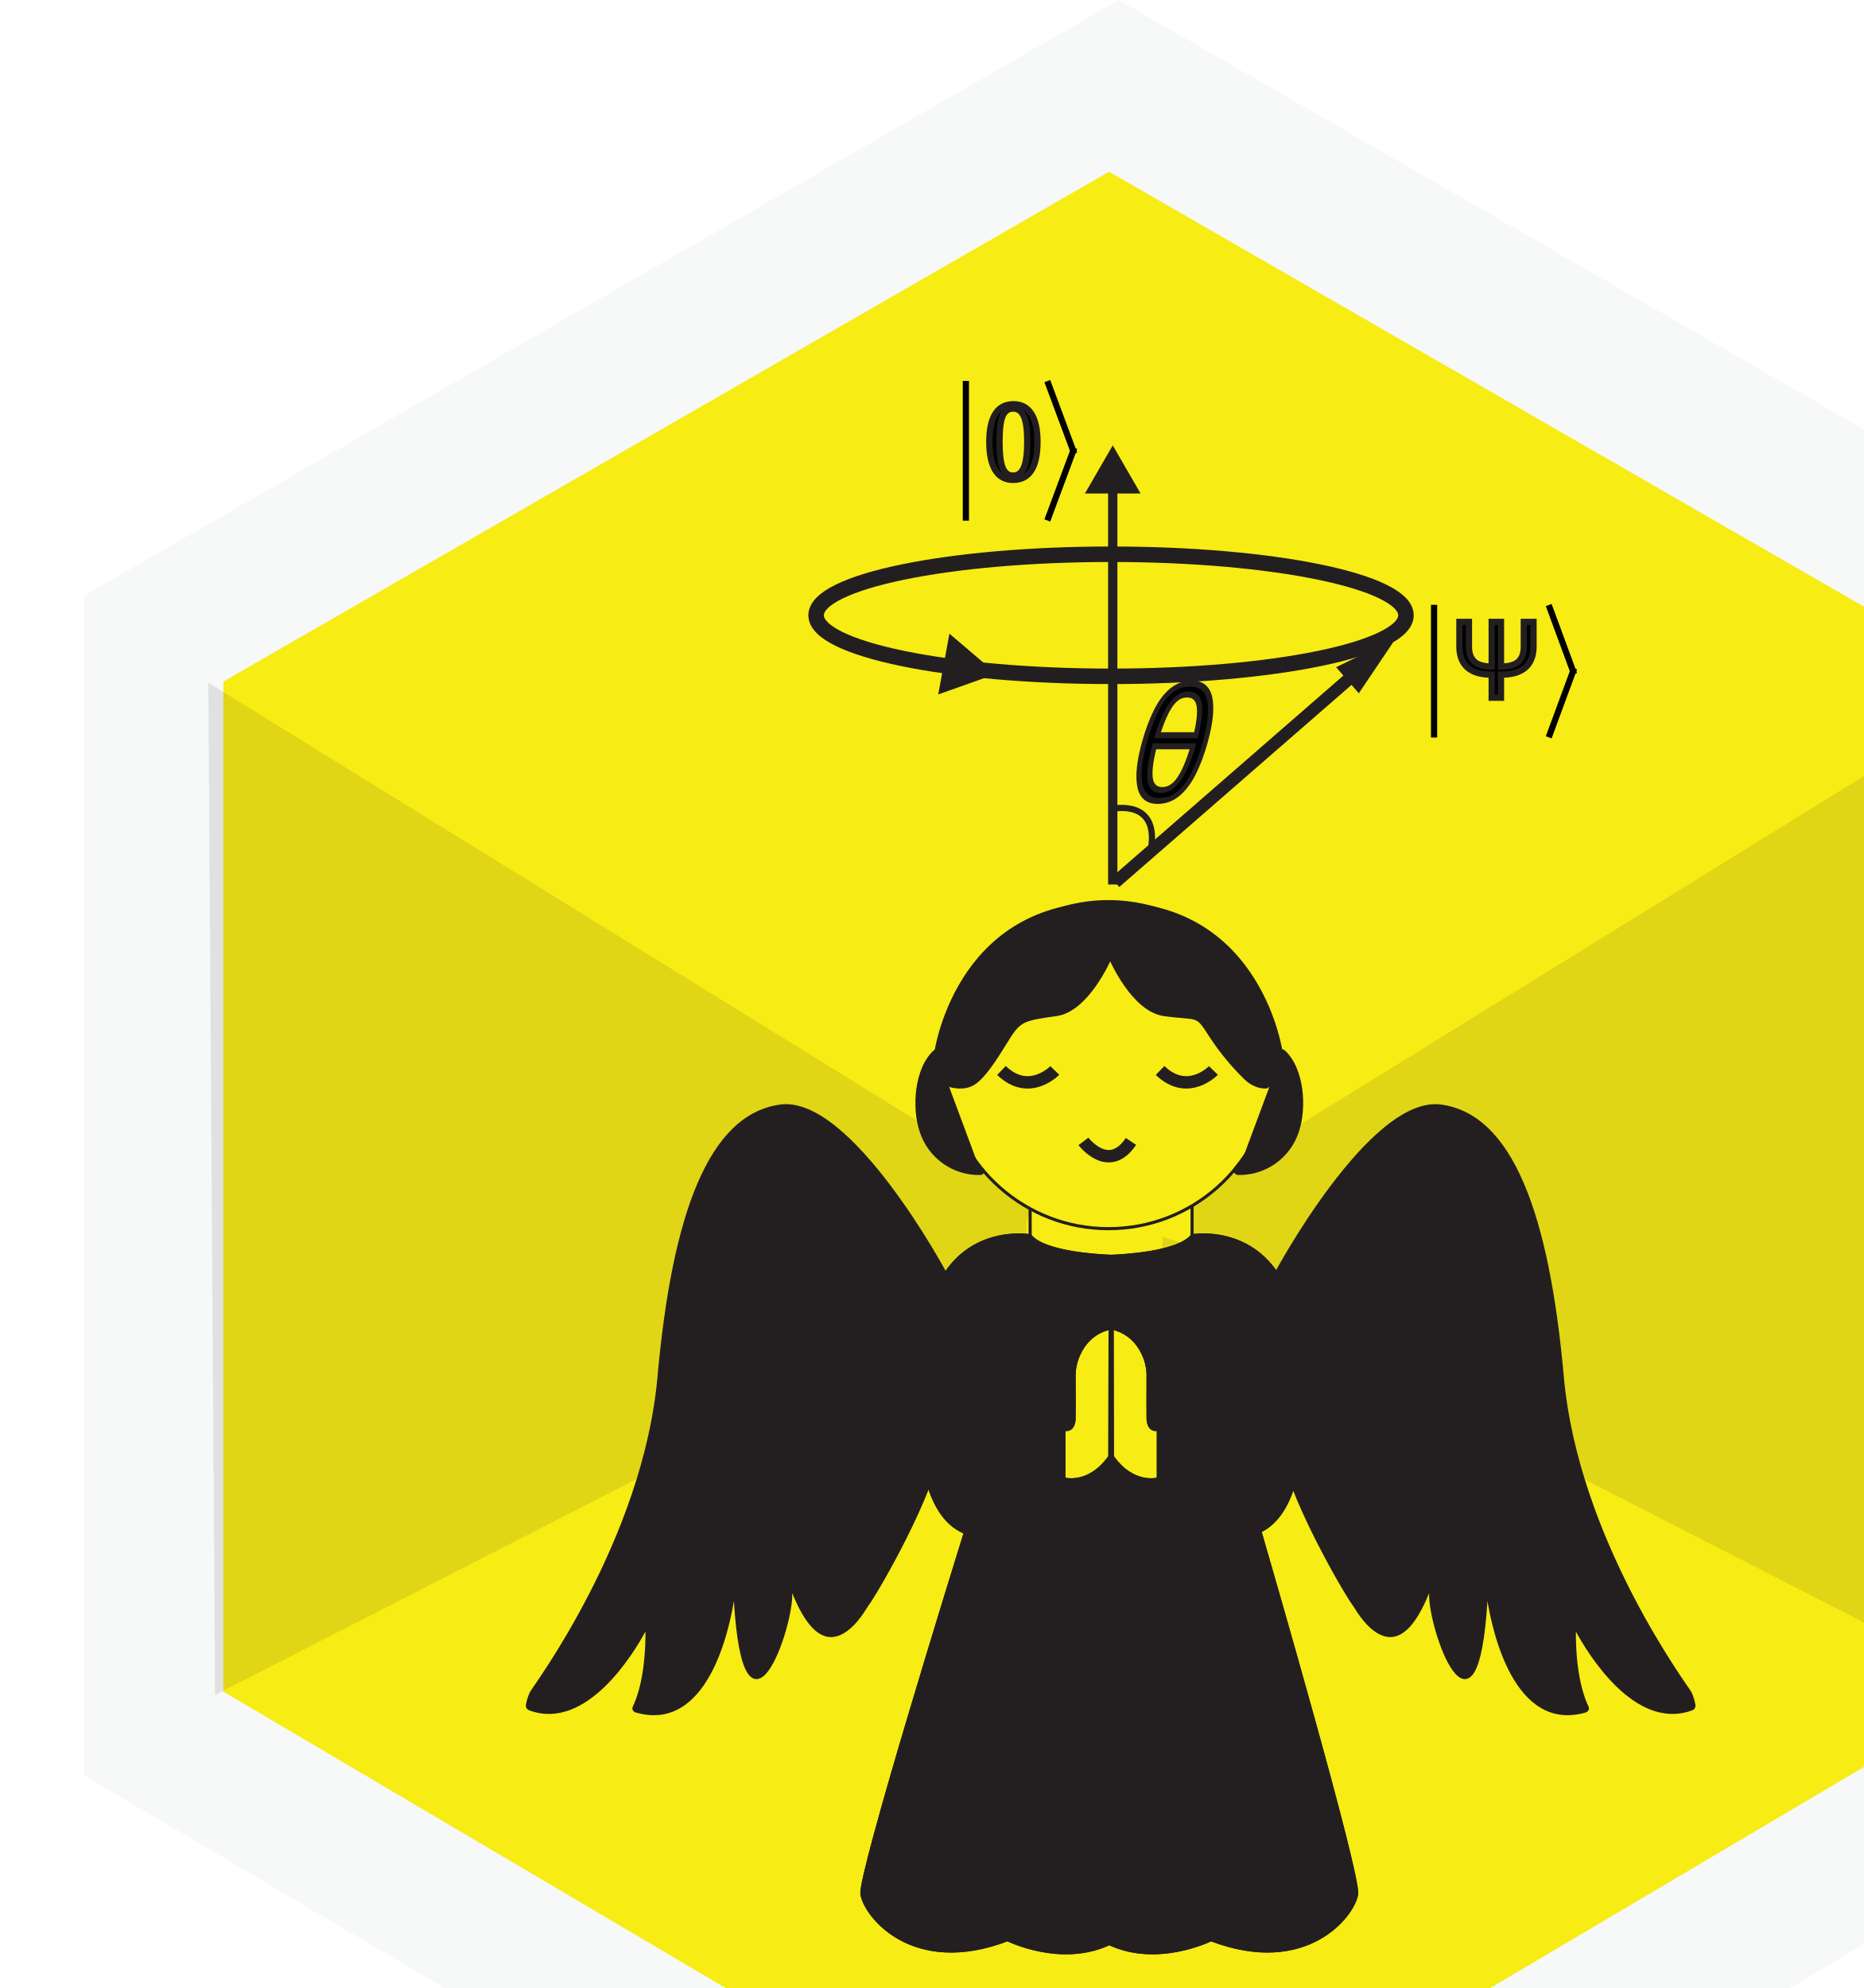
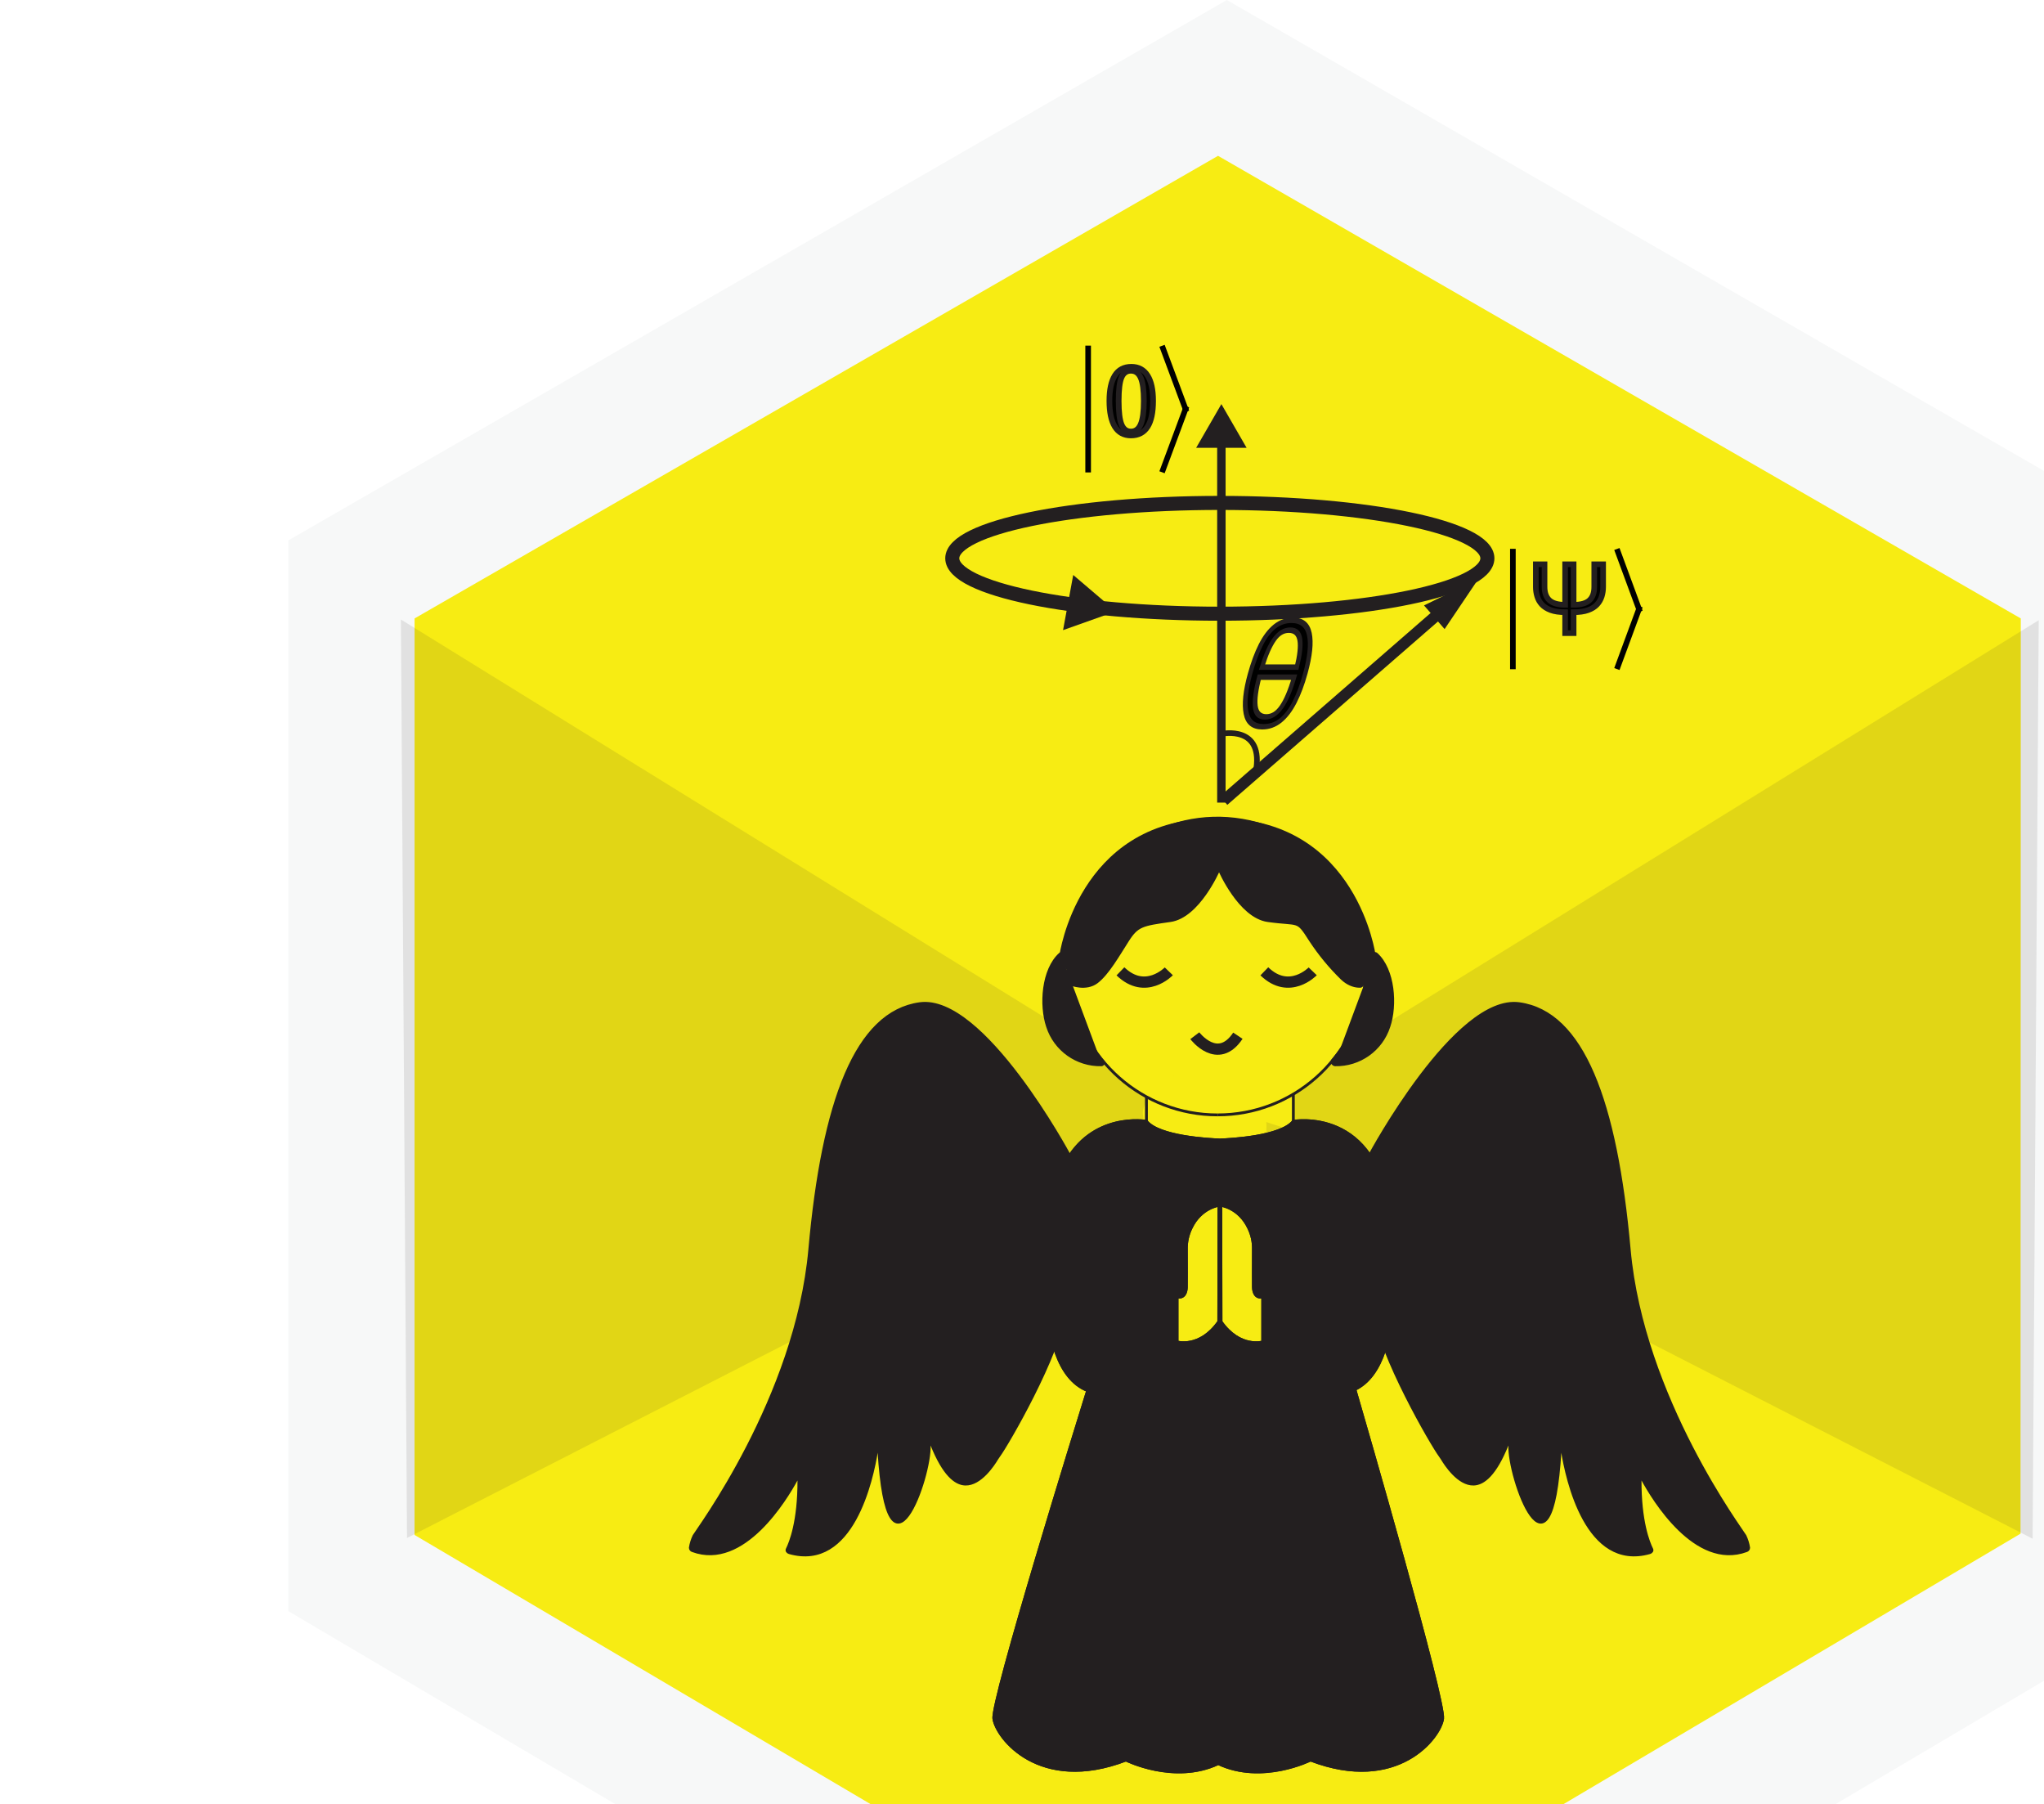
- <svg xmlns="http://www.w3.org/2000/svg" viewBox="0 0 667.501 769.915" transform="scale(1.2)" width="150" height="160">
+ <svg xmlns="http://www.w3.org/2000/svg" viewBox="0 0 667.501 769.915" transform="scale(1.2)" width="170" height="150">
  <defs>
    <style>
      .cls-1 {
        fill: #f7f8f8;
      }

      .cls-12, .cls-2 {
        fill: #f7ec13;
      }

      .cls-10, .cls-13, .cls-3, .cls-5, .cls-7, .cls-8, .cls-9 {
        fill: none;
      }

      .cls-4 {
        fill: #2b2626;
        opacity: 0.11;
      }

      .cls-10, .cls-11, .cls-12, .cls-14, .cls-15, .cls-16, .cls-5, .cls-7, .cls-8, .cls-9 {
        stroke: #231f20;
      }

      .cls-10, .cls-11, .cls-12, .cls-13, .cls-14, .cls-15, .cls-16, .cls-5, .cls-7, .cls-8, .cls-9 {
        stroke-miterlimit: 10;
      }

      .cls-5 {
        stroke-width: 4px;
      }

      .cls-11, .cls-6 {
        fill: #231f20;
      }

      .cls-7 {
        stroke-width: 3px;
      }

      .cls-13, .cls-14, .cls-15, .cls-16, .cls-9 {
        stroke-width: 2px;
      }

      .cls-10 {
        stroke-width: 5px;
      }

      .cls-13 {
        stroke: #000;
        stroke-linecap: square;
      }

      .cls-14 {
        font-size: 36.199px;
        font-family: TimesNewRomanPSMT, Times New Roman;
      }

      .cls-15 {
        font-size: 50.697px;
      }

      .cls-15, .cls-16 {
        font-family: SymbolMT, Symbol;
      }

      .cls-16 {
        font-size: 34.284px;
      }
    </style>
  </defs>
  <g id="Layer_14" data-name="Layer 14">
    <polygon class="cls-1" points="333.909 0 0.019 192.208 0 573.009 333.676 769.915 667.389 572.487 667.501 192.208 333.909 0" />
  </g>
  <g id="Layer_12" data-name="Layer 12">
    <polygon class="cls-2" points="330.774 55.42 44.952 219.957 44.937 545.936 330.575 714.495 616.245 545.489 616.341 219.957 330.774 55.42" />
  </g>
  <g id="Layer_13" data-name="Layer 13">
    <path class="cls-3" d="M620.586,547.444" transform="translate(-0.03263 -0.1671)" />
    <path class="cls-4" d="M305.11,404.745c.681-3.004-1.822-7.556-.798-10.451.46-1.3.933-2.607,1.269-3.946.297-1.182.3-.04.094-1.628a5.786,5.786,0,0,1,.77-3.634L40.118,220.508l2.17,326.681L302.543,413.887C307.136,413.535,304.3,408.319,305.11,404.745Z" transform="translate(-0.03263 -0.1671)" />
    <path class="cls-4" d="M346.95,391.199a12.469,12.469,0,0,1,.547,2.372,49.865,49.865,0,0,1,.075,14.036l273.014,139.836,2.17-326.681Z" transform="translate(-0.03263 -0.1671)" />
  </g>
  <g id="Layer_22" data-name="Layer 22">
    <polyline class="cls-2" points="357.24 389.803 347.697 393.936 346.644 398.66 354.272 401.149 357.559 399.681" />
    <polygon class="cls-2" points="354.639 373.351 355.692 384.266 344.585 384.649 344.011 374.021 354.639 373.351" />
  </g>
  <g id="Layer_9" data-name="Layer 9">
    <g>
      <line class="cls-5" x1="332.761" y1="284.753" x2="410.581" y2="217.038" />
      <polygon class="cls-6" points="411.373 223.744 423.413 205.872 404.05 215.327 411.373 223.744" />
    </g>
    <g>
      <line class="cls-7" x1="331.965" y1="285.463" x2="331.965" y2="156.646" />
      <polygon class="cls-6" points="340.941 159.272 331.965 143.728 322.99 159.272 340.941 159.272" />
    </g>
    <path class="cls-8" d="M331.187,270.823" transform="translate(-0.03263 -0.1671)" />
    <path class="cls-9" d="M331.998,261.178s15.506-3.363,12.193,13.774" transform="translate(-0.03263 -0.1671)" />
  </g>
  <g id="Layer_3" data-name="Layer 3">
    <path class="cls-8" d="M282.114,284.814" transform="translate(-0.03263 -0.1671)" />
    <path class="cls-8" d="M306.021,263.1" transform="translate(-0.03263 -0.1671)" />
    <path class="cls-8" d="M300.152,288.946" transform="translate(-0.03263 -0.1671)" />
    <path class="cls-8" d="M303.371,261.979" transform="translate(-0.03263 -0.1671)" />
    <path class="cls-8" d="M330.673,264.861" transform="translate(-0.03263 -0.1671)" />
  </g>
  <g id="Layer_7" data-name="Layer 7">
    <ellipse class="cls-10" cx="331.413" cy="198.574" rx="95.181" ry="19.7" />
    <polygon class="cls-6" points="275.642 224.119 294.434 217.443 279.258 204.504 275.642 224.119" />
  </g>
  <g id="Layer_5" data-name="Layer 5">
    <path class="cls-11" d="M276.437,465.92c-2.163,16.311-20.784,48.277-23.618,52.042a12.256,12.256,0,0,0-.739,1.102c-1.206,2.024-5.814,9.103-11.169,8.95-3.562-.102-7.696-3.496-11.896-13.902-.155-.385-.992-.353-.969.049.637,11.08-14.741,54.547-17.866,1.997-.022-.378-.776-.386-.836-.01-1.635,10.281-8.61,42.598-31.047,36.258-.652-.184-1-.73-.754-1.222,1.185-2.371,4.224-9.9,4.155-24.642-.002-.384-.699-.497-.892-.142-3.7,6.821-18.795,31.979-36.924,25.298a1.09,1.09,0,0,1-.806-1.05,15.016,15.016,0,0,1,1.315-4.236c.754-1.501,36.445-49.025,41.179-101.832s16.576-84.333,39.134-87.439,53.083,53.714,53.083,53.714" transform="translate(-0.03263 -0.1671)" />
    <path class="cls-11" d="M386.216,465.92c2.163,16.311,20.784,48.277,23.618,52.042a12.256,12.256,0,0,1,.739,1.102c1.206,2.024,5.814,9.103,11.169,8.95,3.562-.102,7.696-3.496,11.896-13.902.155-.385.992-.353.969.049-.637,11.08,14.741,54.547,17.866,1.997.022-.378.776-.386.836-.01,1.635,10.281,8.61,42.598,31.047,36.258.652-.184 1-.73.754-1.222-1.185-2.371-4.224-9.9-4.155-24.642.002-.384.699-.497.892-.142,3.7,6.821,18.795,31.979,36.924,25.298a1.09,1.09,0,0,0,.806-1.05,15.016,15.016,0,0,0-1.315-4.236c-.754-1.501-36.445-49.025-41.179-101.832s-16.576-84.333-39.134-87.439S384.868,410.854,384.868,410.854" transform="translate(-0.03263 -0.1671)" />
    <path class="cls-8" d="M421.813,511.051" transform="translate(-0.03263 -0.1671)" />
    <path class="cls-8" d="M385.878,414.095" transform="translate(-0.03263 -0.1671)" />
    <path class="cls-8" d="M356.422,398.988" transform="translate(-0.03263 -0.1671)" />
    <path class="cls-8" d="M275.88,414.095" transform="translate(-0.03263 -0.1671)" />
    <path class="cls-8" d="M239.945,511.051" transform="translate(-0.03263 -0.1671)" />
    <path class="cls-8" d="M305.335,398.988" transform="translate(-0.03263 -0.1671)" />
    <line class="cls-8" x1="305.303" y1="390.293" x2="305.303" y2="398.821" />
    <path class="cls-8" d="M330.637,396.7" transform="translate(-0.03263 -0.1671)" />
    <path class="cls-8" d="M312.288,314.482" transform="translate(-0.03263 -0.1671)" />
    <path class="cls-8" d="M278.09,344.439" transform="translate(-0.03263 -0.1671)" />
    <path class="cls-11" d="M278.978,332.819a52.849,52.849,0,0,1,104.12,17.516c.055.646-4.15,1.677-8.177-2.101a81.34,81.34,0,0,1-11.239-13.624c-4.912-7.691-3.638-5.402-15.165-7.02-10.002-1.404-17.101-17.836-17.101-17.836l-.242-.56-.242.56s-7.098,16.432-17.101,17.836-11.777,1.716-15.165,7.02-7.098,11.856-10.97,14.82-9.196.78-9.196.78l-.357-.146a53.219,53.219,0,0,1,.226-13.908Q278.622,334.47,278.978,332.819Z" transform="translate(-0.03263 -0.1671)" />
    <path class="cls-5" d="M313.294,345.641s-8.281,8.632-17.208,0" transform="translate(-0.03263 -0.1671)" />
    <path class="cls-5" d="M364.488,345.641s-8.281,8.632-17.208,0" transform="translate(-0.03263 -0.1671)" />
    <path class="cls-5" d="M322.544,368.539s8.147,10.751,15.326,0" transform="translate(-0.03263 -0.1671)" />
    <path class="cls-8" d="M404.049,551.144" transform="translate(-0.03263 -0.1671)" />
    <path class="cls-8" d="M240.805,515.887" transform="translate(-0.03263 -0.1671)" />
    <path class="cls-8" d="M266.402,535.44" transform="translate(-0.03263 -0.1671)" />
    <path class="cls-8" d="M348.749,444.657" transform="translate(-0.03263 -0.1671)" />
    <path class="cls-8" d="M273.155,494.11" transform="translate(-0.03263 -0.1671)" />
    <path class="cls-8" d="M295.706,495.711" transform="translate(-0.03263 -0.1671)" />
    <path class="cls-8" d="M316.222,477.435v1.32s-3.134,15.471-23.952,17.043a17.416,17.416,0,0,1-7.835-1.059" transform="translate(-0.03263 -0.1671)" />
    <path class="cls-8" d="M357.597,398.988" transform="translate(-0.03263 -0.1671)" />
    <line class="cls-8" x1="357.564" y1="389.279" x2="357.564" y2="398.821" />
    <path class="cls-8" d="M379.476,494.324c20.279-9.646,12.275-61.427,12.275-61.427-3.926-39.317-34.154-33.907-34.154-33.907-4.398,5.548-22.216,6.493-26.134,6.632-3.909-.138-21.728-1.083-26.125-6.632,0,0-19.495-3.487-29.209,15.495a51.546,51.546,0,0,0-4.945,18.412s-8.256,53.411,13.252,61.843c-3.589,11.536-34.255,110.358-33.379,116.704.935,6.737,16.133,26.502,46.994,14.713,0,0,17.178,8.628,32.832,1.263,15.645,7.365,32.823-1.263,32.823-1.263,30.86,11.789,46.059-7.976,46.994-14.713C411.574,605.064,382.551,504.898,379.476,494.324Zm-48.409-24.044c-6.74,9.606-14.845,7.196-14.845,7.196V461.418c3.387.78,3.303-3.424,3.303-3.424s.059-8.783,0-13.399a16.575,16.575,0,0,1,1.702-7.713c3.463-7.259,9.916-8.032,9.916-8.032Zm15.645,7.196s-8.105,2.41-14.845-7.196l-.076-41.429s6.453.773,9.916,8.032a16.513,16.513,0,0,1,1.693,7.713c-.051,4.615,0,13.399,0,13.399s-.084,4.204,3.311,3.424Z" transform="translate(-0.03263 -0.1671)" />
    <path class="cls-8" d="M346.712,477.435v1.32s3.134,15.471,23.952,17.043a17.168,17.168,0,0,0,8.812-1.475" transform="translate(-0.03263 -0.1671)" />
    <path class="cls-11" d="M379.476,494.324c20.279-9.646,12.275-61.427,12.275-61.427-3.926-39.317-34.154-33.907-34.154-33.907-4.398,5.548-22.216,6.493-26.134,6.632-3.909-.138-21.728-1.083-26.125-6.632,0,0-19.495-3.487-29.209,15.495a51.546,51.546,0,0,0-4.945,18.412s-8.256,53.411,13.252,61.843c-3.589,11.536-34.255,110.358-33.379,116.704.935,6.737,16.133,26.502,46.994,14.713,0,0,17.178,8.628,32.832,1.263,15.645,7.365,32.823-1.263,32.823-1.263,30.86,11.789,46.059-7.976,46.994-14.713C411.574,605.064,382.551,504.898,379.476,494.324Zm-48.409-24.044c-6.74,9.606-14.845,7.196-14.845,7.196V461.418c3.387.78,3.303-3.424,3.303-3.424s.059-8.783,0-13.399a16.575,16.575,0,0,1,1.702-7.713c3.463-7.259,9.916-8.032,9.916-8.032Zm15.645,7.196s-8.105,2.41-14.845-7.196l-.076-41.429s6.453.773,9.916,8.032a16.513,16.513,0,0,1,1.693,7.713c-.051,4.615,0,13.399,0,13.399s-.084,4.204,3.311,3.424Z" transform="translate(-0.03263 -0.1671)" />
    <path class="cls-6" d="M277.649,347.163a1.001,1.001,0,0,0,0-2,1.001,1.001,0,0,0,0,2Z" transform="translate(-0.03263 -0.1671)" />
    <path class="cls-6" d="M385.895,342.892a1.001,1.001,0,0,0,0-2,1.001,1.001,0,0,0,0,2Z" transform="translate(-0.03263 -0.1671)" />
    <path class="cls-12" d="M330.637,396.7a52.812,52.812,0,0,0,52.458-46.339" transform="translate(-0.03263 -0.1671)" />
    <path class="cls-12" d="M278.177,350.348a52.812,52.812,0,0,0,52.46,46.353" transform="translate(-0.03263 -0.1671)" />
    <path class="cls-6" d="M381.76,341.741a1.251,1.251,0,0,0,0-2.5,1.251,1.251,0,0,0,0,2.5Z" transform="translate(-0.03263 -0.1671)" />
    <g>
      <path class="cls-6" d="M386.616,340.022c2.097,1.519,3.067,4.068,3.774,6.508,1.753,6.055,2.525,12.614.461,18.577a25.012,25.012,0,0,1-2.989,5.832,13.83,13.83,0,0,1-2.107,2.533,15.528,15.528,0,0,1-4.077,2.467,19.899,19.899,0,0,1-9.238,2.194" transform="translate(-0.03263 -0.1671)" />
      <path class="cls-6" d="M385.732,340.906c5.301,4.812,6.038,15.723,4.407,22.229a17.872,17.872,0,0,1-17.7,13.748,1.251,1.251,0,0,0,0,2.5,20.156,20.156,0,0,0,19.617-13.943c2.627-7.698,1.793-20.538-4.556-26.301-1.189-1.079-2.962.683-1.768,1.768Z" transform="translate(-0.03263 -0.1671)" />
    </g>
    <g>
      <path class="cls-6" d="M275.139,340.022c-2.097,1.519-3.067,4.068-3.774,6.508-1.753,6.055-2.525,12.614-.461,18.577a25.012,25.012,0,0,0,2.989,5.832,13.83,13.83,0,0,0,2.107,2.533,15.528,15.528,0,0,0,4.077,2.467,19.899,19.899,0,0,0,9.238,2.194" transform="translate(-0.03263 -0.1671)" />
      <path class="cls-6" d="M274.255,339.139c-6.356,5.77-7.164,18.594-4.556,26.301A20.139,20.139,0,0,0,289.316,379.383a1.251,1.251,0,0,0,0-2.5,17.931,17.931,0,0,1-17.7-13.748c-1.733-6.407-.795-17.506,4.407-22.229,1.194-1.084-.578-2.848-1.768-1.768Z" transform="translate(-0.03263 -0.1671)" />
    </g>
    <path class="cls-6" d="M383.504,341.892c-.375,5.037-.982,9.983-1.706,14.977-1.099,7.582-5.817,14.314-10.619,20.107-1.02,1.23.74,3.008,1.768,1.768,4.576-5.52,9.124-11.827,10.973-18.876,1.495-5.701,1.65-12.132,2.085-17.975.119-1.605-2.381-1.597-2.5,0Z" transform="translate(-0.03263 -0.1671)" />
    <path class="cls-3" d="M330.637,291.241s19.655,33.073,29.657,33.073" transform="translate(-0.03263 -0.1671)" />
    <path class="cls-6" d="M332.868,291.241c47.537,1.04,53.991,48.673,53.991,48.673l-2.931,6.084" transform="translate(-0.03263 -0.1671)" />
    <path class="cls-6" d="M328.389,291.241c-47.537,1.04-53.991,48.673-53.991,48.673l2.931,6.084" transform="translate(-0.03263 -0.1671)" />
    <path class="cls-6" d="M382.146,339.37" transform="translate(-0.03263 -0.1671)" />
    <path class="cls-2" d="M347.937,394.311" transform="translate(-0.03263 -0.1671)" />
  </g>
  <g id="Layer_16" data-name="Layer 16">
    <g>
      <line class="cls-13" x1="284.565" y1="123.93" x2="284.565" y2="167.029" />
      <line class="cls-13" x1="311.197" y1="123.93" x2="319.215" y2="145.48" />
      <line class="cls-13" x1="319.215" y1="145.48" x2="311.197" y2="167.029" />
      <text class="cls-14" transform="translate(290.7394 154.5274) scale(1.01257 1)">0</text>
    </g>
  </g>
  <g id="Layer_18" data-name="Layer 18">
    <text class="cls-15" transform="matrix(0.79816, 0, -0.26605, 0.96396, 334.8766, 258.0045)">θ</text>
  </g>
  <g id="Layer_19" data-name="Layer 19">
    <g>
      <line class="cls-13" x1="435.665" y1="196.202" x2="435.665" y2="237.021" />
      <line class="cls-13" x1="473.007" y1="196.202" x2="480.53" y2="216.612" />
      <line class="cls-13" x1="480.53" y1="216.612" x2="473.007" y2="237.021" />
      <text class="cls-16" transform="translate(442.0187 225.1807)">Ψ</text>
    </g>
  </g>
</svg>
